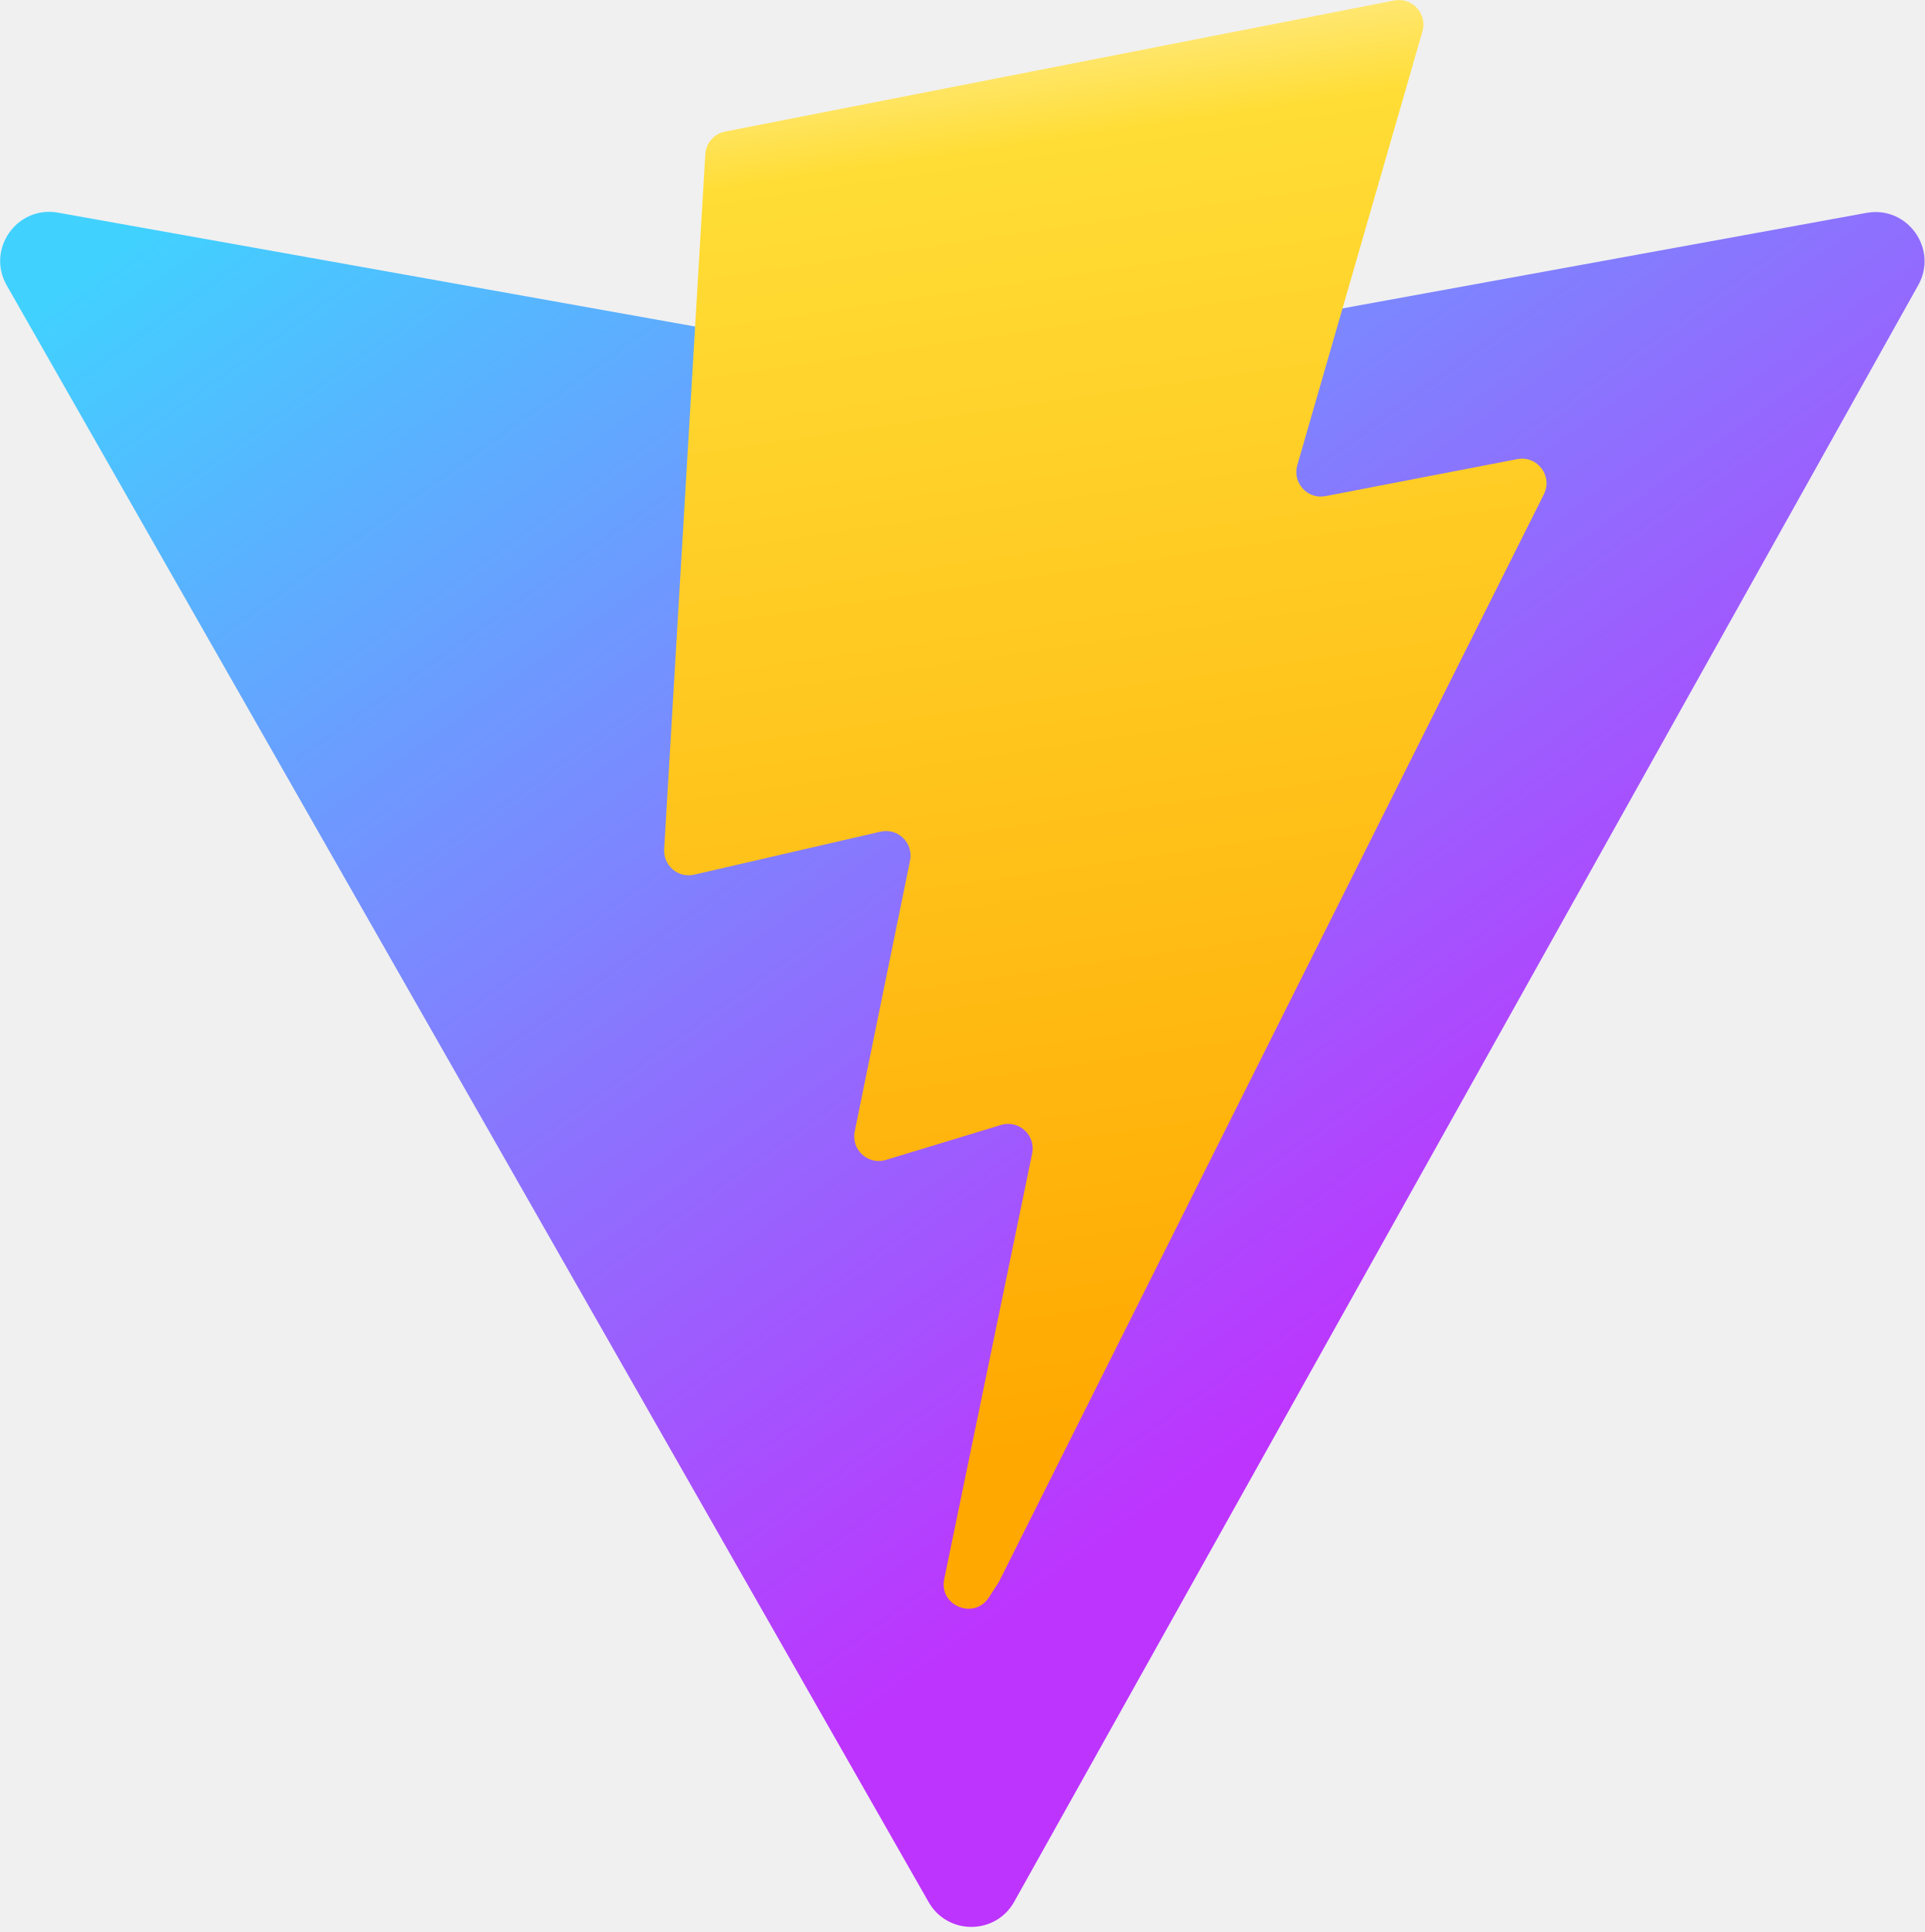
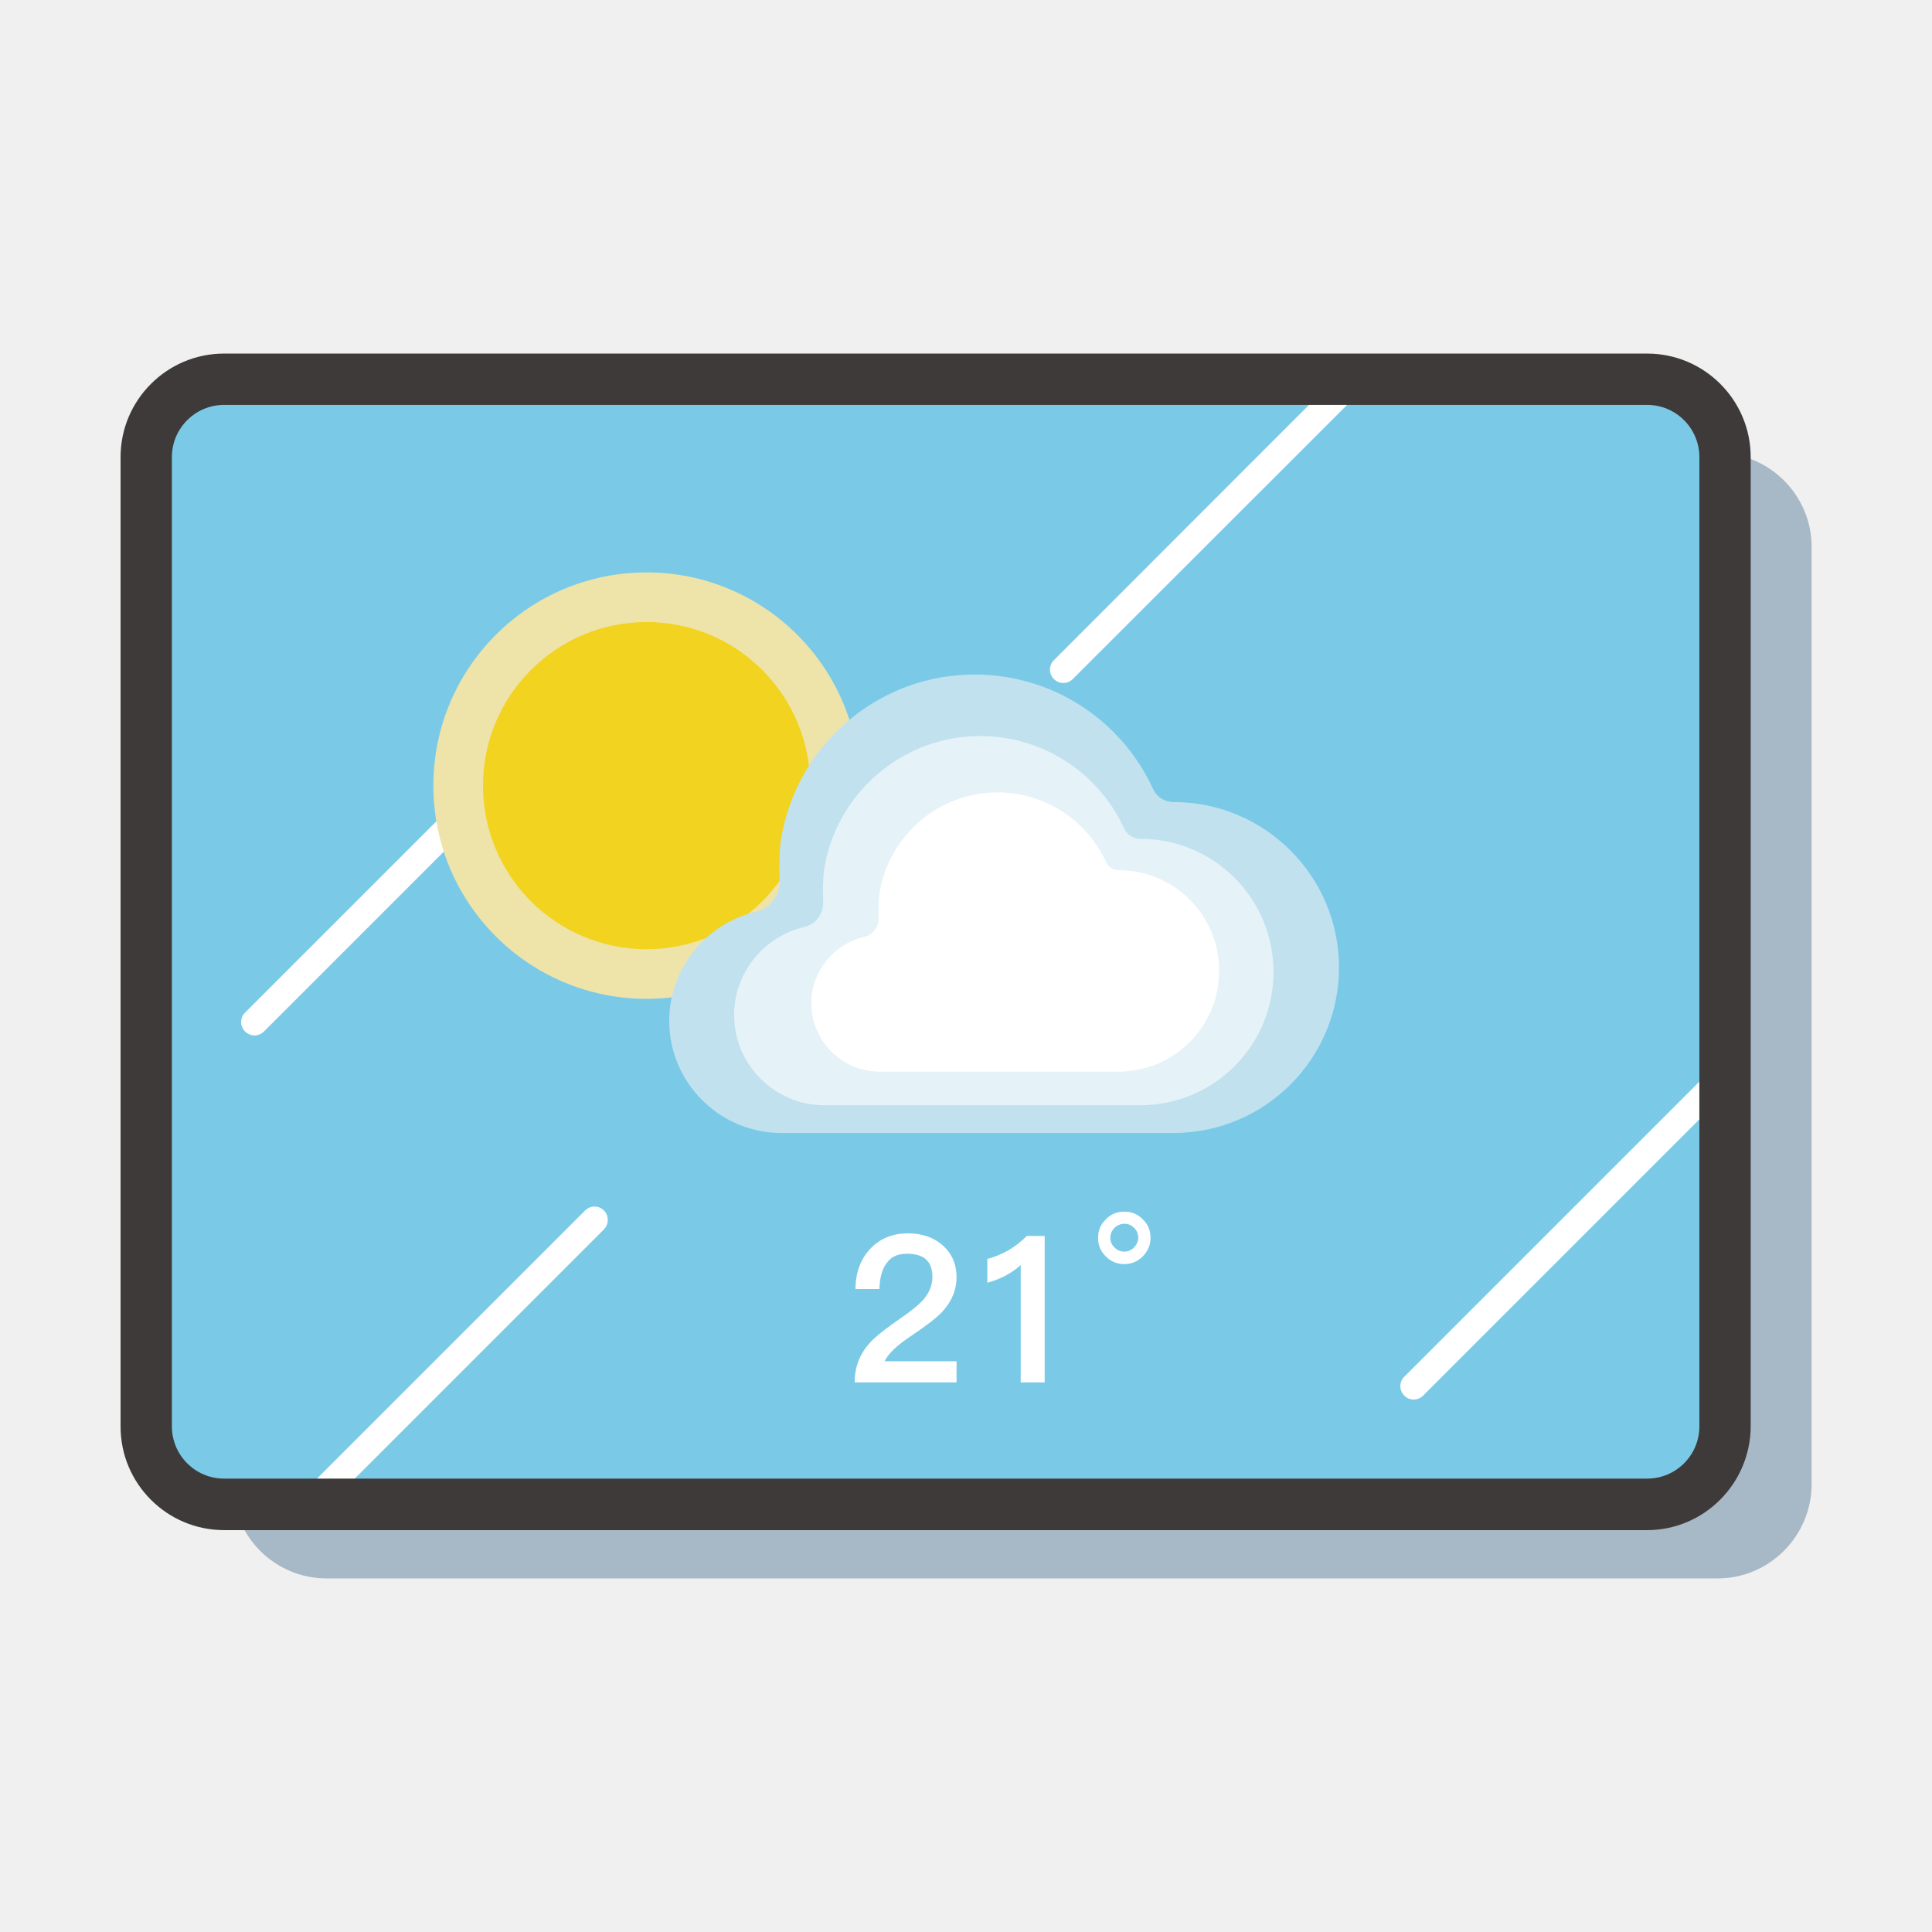
- <svg xmlns="http://www.w3.org/2000/svg" aria-hidden="true" role="img" class="iconify iconify--logos" width="31.88" height="32" preserveAspectRatio="xMidYMid meet" viewBox="0 0 256 257">
-   <defs>
-     <linearGradient id="IconifyId1813088fe1fbc01fb466" x1="-.828%" x2="57.636%" y1="7.652%" y2="78.411%">
-       <stop offset="0%" stop-color="#41D1FF" />
-       <stop offset="100%" stop-color="#BD34FE" />
-     </linearGradient>
-     <linearGradient id="IconifyId1813088fe1fbc01fb467" x1="43.376%" x2="50.316%" y1="2.242%" y2="89.03%">
-       <stop offset="0%" stop-color="#FFEA83" />
-       <stop offset="8.333%" stop-color="#FFDD35" />
-       <stop offset="100%" stop-color="#FFA800" />
-     </linearGradient>
-   </defs>
-   <path fill="url(#IconifyId1813088fe1fbc01fb466)" d="M255.153 37.938L134.897 252.976c-2.483 4.44-8.862 4.466-11.382.048L.875 37.958c-2.746-4.814 1.371-10.646 6.827-9.67l120.385 21.517a6.537 6.537 0 0 0 2.322-.004l117.867-21.483c5.438-.991 9.574 4.796 6.877 9.62Z" />
-   <path fill="url(#IconifyId1813088fe1fbc01fb467)" d="M185.432.063L96.44 17.501a3.268 3.268 0 0 0-2.634 3.014l-5.474 92.456a3.268 3.268 0 0 0 3.997 3.378l24.777-5.718c2.318-.535 4.413 1.507 3.936 3.838l-7.361 36.047c-.495 2.426 1.782 4.5 4.151 3.78l15.304-4.649c2.372-.72 4.652 1.36 4.15 3.788l-11.698 56.621c-.732 3.542 3.979 5.473 5.943 2.437l1.313-2.028l72.516-144.72c1.215-2.423-.88-5.186-3.54-4.672l-25.505 4.922c-2.396.462-4.435-1.77-3.759-4.114l16.646-57.705c.677-2.35-1.37-4.583-3.769-4.113Z" />
+ <svg xmlns="http://www.w3.org/2000/svg" width="800px" height="800px" viewBox="0 0 1024 1024" class="icon" version="1.1">
+   <path d="M910.3 836.6H173.1c-27.4 0-49.8-22.3-49.8-49.8V289.9c0-27.4 22.3-49.8 49.8-49.8h737.3c27.4 0 49.8 22.3 49.8 49.8v496.8c-0.1 27.5-22.4 49.9-49.9 49.9z" fill="#A7B8C6" />
+   <path d="M272.5 201H118.8c-22.8 0-41.3 18.5-41.3 41.3V756c0 22.8 18.5 41.3 41.3 41.3H873c22.8 0 41.3-18.5 41.3-41.3V242.3c0-22.8-18.5-41.3-41.3-41.3H272.5z" fill="#7ACAE7" />
+   <path d="M722.1 206.5L568.6 359.9c-2.8 2.8-7.3 2.8-10 0-2.8-2.8-2.8-7.3 0-10L712 196.4c2.8-2.8 7.3-2.8 10 0 2.8 2.8 2.8 7.3 0.1 10.1zM917.4 576.6L754.3 739.7c-2.8 2.8-7.3 2.8-10 0-2.8-2.8-2.8-7.3 0-10l163.1-163.1c2.8-2.8 7.3-2.8 10 0 2.7 2.7 2.7 7.2 0 10zM283.4 383.2c2.8-2.8 7.3-2.8 10 0 2.8 2.8 2.8 7.3 0 10L139.9 546.7c-2.8 2.8-7.3 2.8-10 0-2.8-2.8-2.8-7.3 0-10M320.1 651.6l-149 149c-2.8 2.8-7.3 2.8-10 0-2.8-2.8-2.8-7.3 0-10l149-149c2.8-2.8 7.3-2.8 10 0 2.7 2.7 2.7 7.2 0 10z" fill="#FFFFFF" />
+   <path d="M873 811H118.8c-30.3 0-54.9-24.6-54.9-54.9V242.3c0-30.3 24.6-54.9 54.9-54.9H873c30.3 0 54.9 24.6 54.9 54.9V756c-0.1 30.3-24.7 55-54.9 55zM118.8 214.6c-15.3 0-27.7 12.4-27.7 27.7V756c0 15.3 12.4 27.7 27.7 27.7H873c15.3 0 27.7-12.4 27.7-27.7V242.3c0-15.3-12.4-27.7-27.7-27.7H118.8z" fill="#3E3A39" />
+   <path d="M499.8 660.2c4.8 4.3 7.2 10 7.2 16.8 0 6.6-2.5 12.7-7.6 18.3-2.8 3-8.2 7.2-16.1 12.5-7.9 5.2-12.7 9.8-14.4 13.7H507v11.2h-54c0-8 2.6-14.8 7.7-20.6 2.8-3.3 8.8-8 17.8-14.2 4.7-3.3 8.3-6.2 10.6-8.7 3.4-3.8 5.1-7.9 5.1-12.3 0-4.2-1.1-7.3-3.4-9.4-2.2-2-5.6-3-10.1-3-4.8 0-8.4 1.6-10.7 4.9-2.4 3-3.7 7.6-3.9 13.8h-12.7c0.1-8.7 2.7-15.7 7.6-21 5.1-5.6 11.9-8.5 20.2-8.5 7.5 0 13.7 2.1 18.6 6.5zM553.7 655.2v77.5H541v-62.2c-4.7 4.3-10.6 7.4-17.7 9.4v-12.6c3.4-0.9 7.1-2.4 11.2-4.6 3.8-2.3 7.1-4.9 9.7-7.6h9.5zM605.7 646.3c2.8 2.6 4.1 5.9 4.1 9.8 0 3.8-1.4 7-4.1 9.8-2.8 2.8-6 4.1-9.8 4.1-3.9 0-7.2-1.4-9.8-4.1-2.8-2.7-4.1-5.9-4.1-9.8 0-4 1.4-7.2 4.1-9.8 2.5-2.7 5.8-4.1 9.8-4.1 3.9 0 7.1 1.3 9.8 4.1z m-15 4.5c-1.4 1.4-2.2 3.1-2.2 5.2 0 2 0.7 3.8 2.2 5.2 1.4 1.4 3.2 2.2 5.2 2.2 1.9 0 3.6-0.7 5.2-2.2 1.4-1.6 2.2-3.3 2.2-5.2 0-2-0.7-3.8-2.2-5.2-1.4-1.4-3.2-2.2-5.2-2.2-2 0.1-3.8 0.8-5.2 2.2z" fill="#FFFFFF" />
+   <path d="M342.7 416.4m-113 0a113 113 0 1 0 226 0 113 113 0 1 0-226 0Z" fill="#EEE4AA" />
+   <path d="M342.7 416.4m-86.7 0a86.7 86.7 0 1 0 173.4 0 86.7 86.7 0 1 0-173.4 0Z" fill="#F2D31F" />
+   <path d="M622 425.1c-4.7 0-8.9-2.7-10.8-6.8-17.5-38.4-57.7-64.2-103.5-60.4-47.1 3.9-86.2 40.1-93.7 86.8-1 6.1-1 14.7-0.8 22.1 0.2 7.8-5 14.7-12.6 16.5-26.2 6.1-45.9 29.8-45.9 57.8 0 32.7 26.7 59.4 59.4 59.4H622c48.4 0 87.7-39.3 87.7-87.7 0-48.4-39.3-87.7-87.7-87.7z" fill="#C1E1EF" />
+   <path d="M604.5 444.6c-3.8 0-7.1-2.1-8.7-5.5-14.1-30.9-46.5-51.7-83.4-48.7-37.9 3.2-69.4 32.3-75.5 69.9-0.8 4.9-0.8 11.8-0.6 17.8 0.2 6.3-4 11.8-10.2 13.3-21.1 4.9-37 24-37 46.6 0 26.3 21.5 47.8 47.8 47.8h167.5c39 0 70.6-31.6 70.6-70.6s-31.5-70.6-70.5-70.6z" fill="#E5F2F8" />
+   <path d="M592.9 461.2c-2.8 0-5.4-1.6-6.6-4.2-10.7-23.4-35.2-39.1-63-36.8-28.7 2.4-52.5 24.5-57.1 52.9-0.6 3.7-0.6 9-0.5 13.5 0.1 4.7-3.1 8.9-7.7 10-16 3.7-28 18.2-28 35.2 0 19.9 16.3 36.2 36.2 36.2H592.8c29.5 0 53.4-23.9 53.4-53.4 0.1-29.4-23.8-53.4-53.3-53.4z" fill="#FFFFFF" />
</svg>
